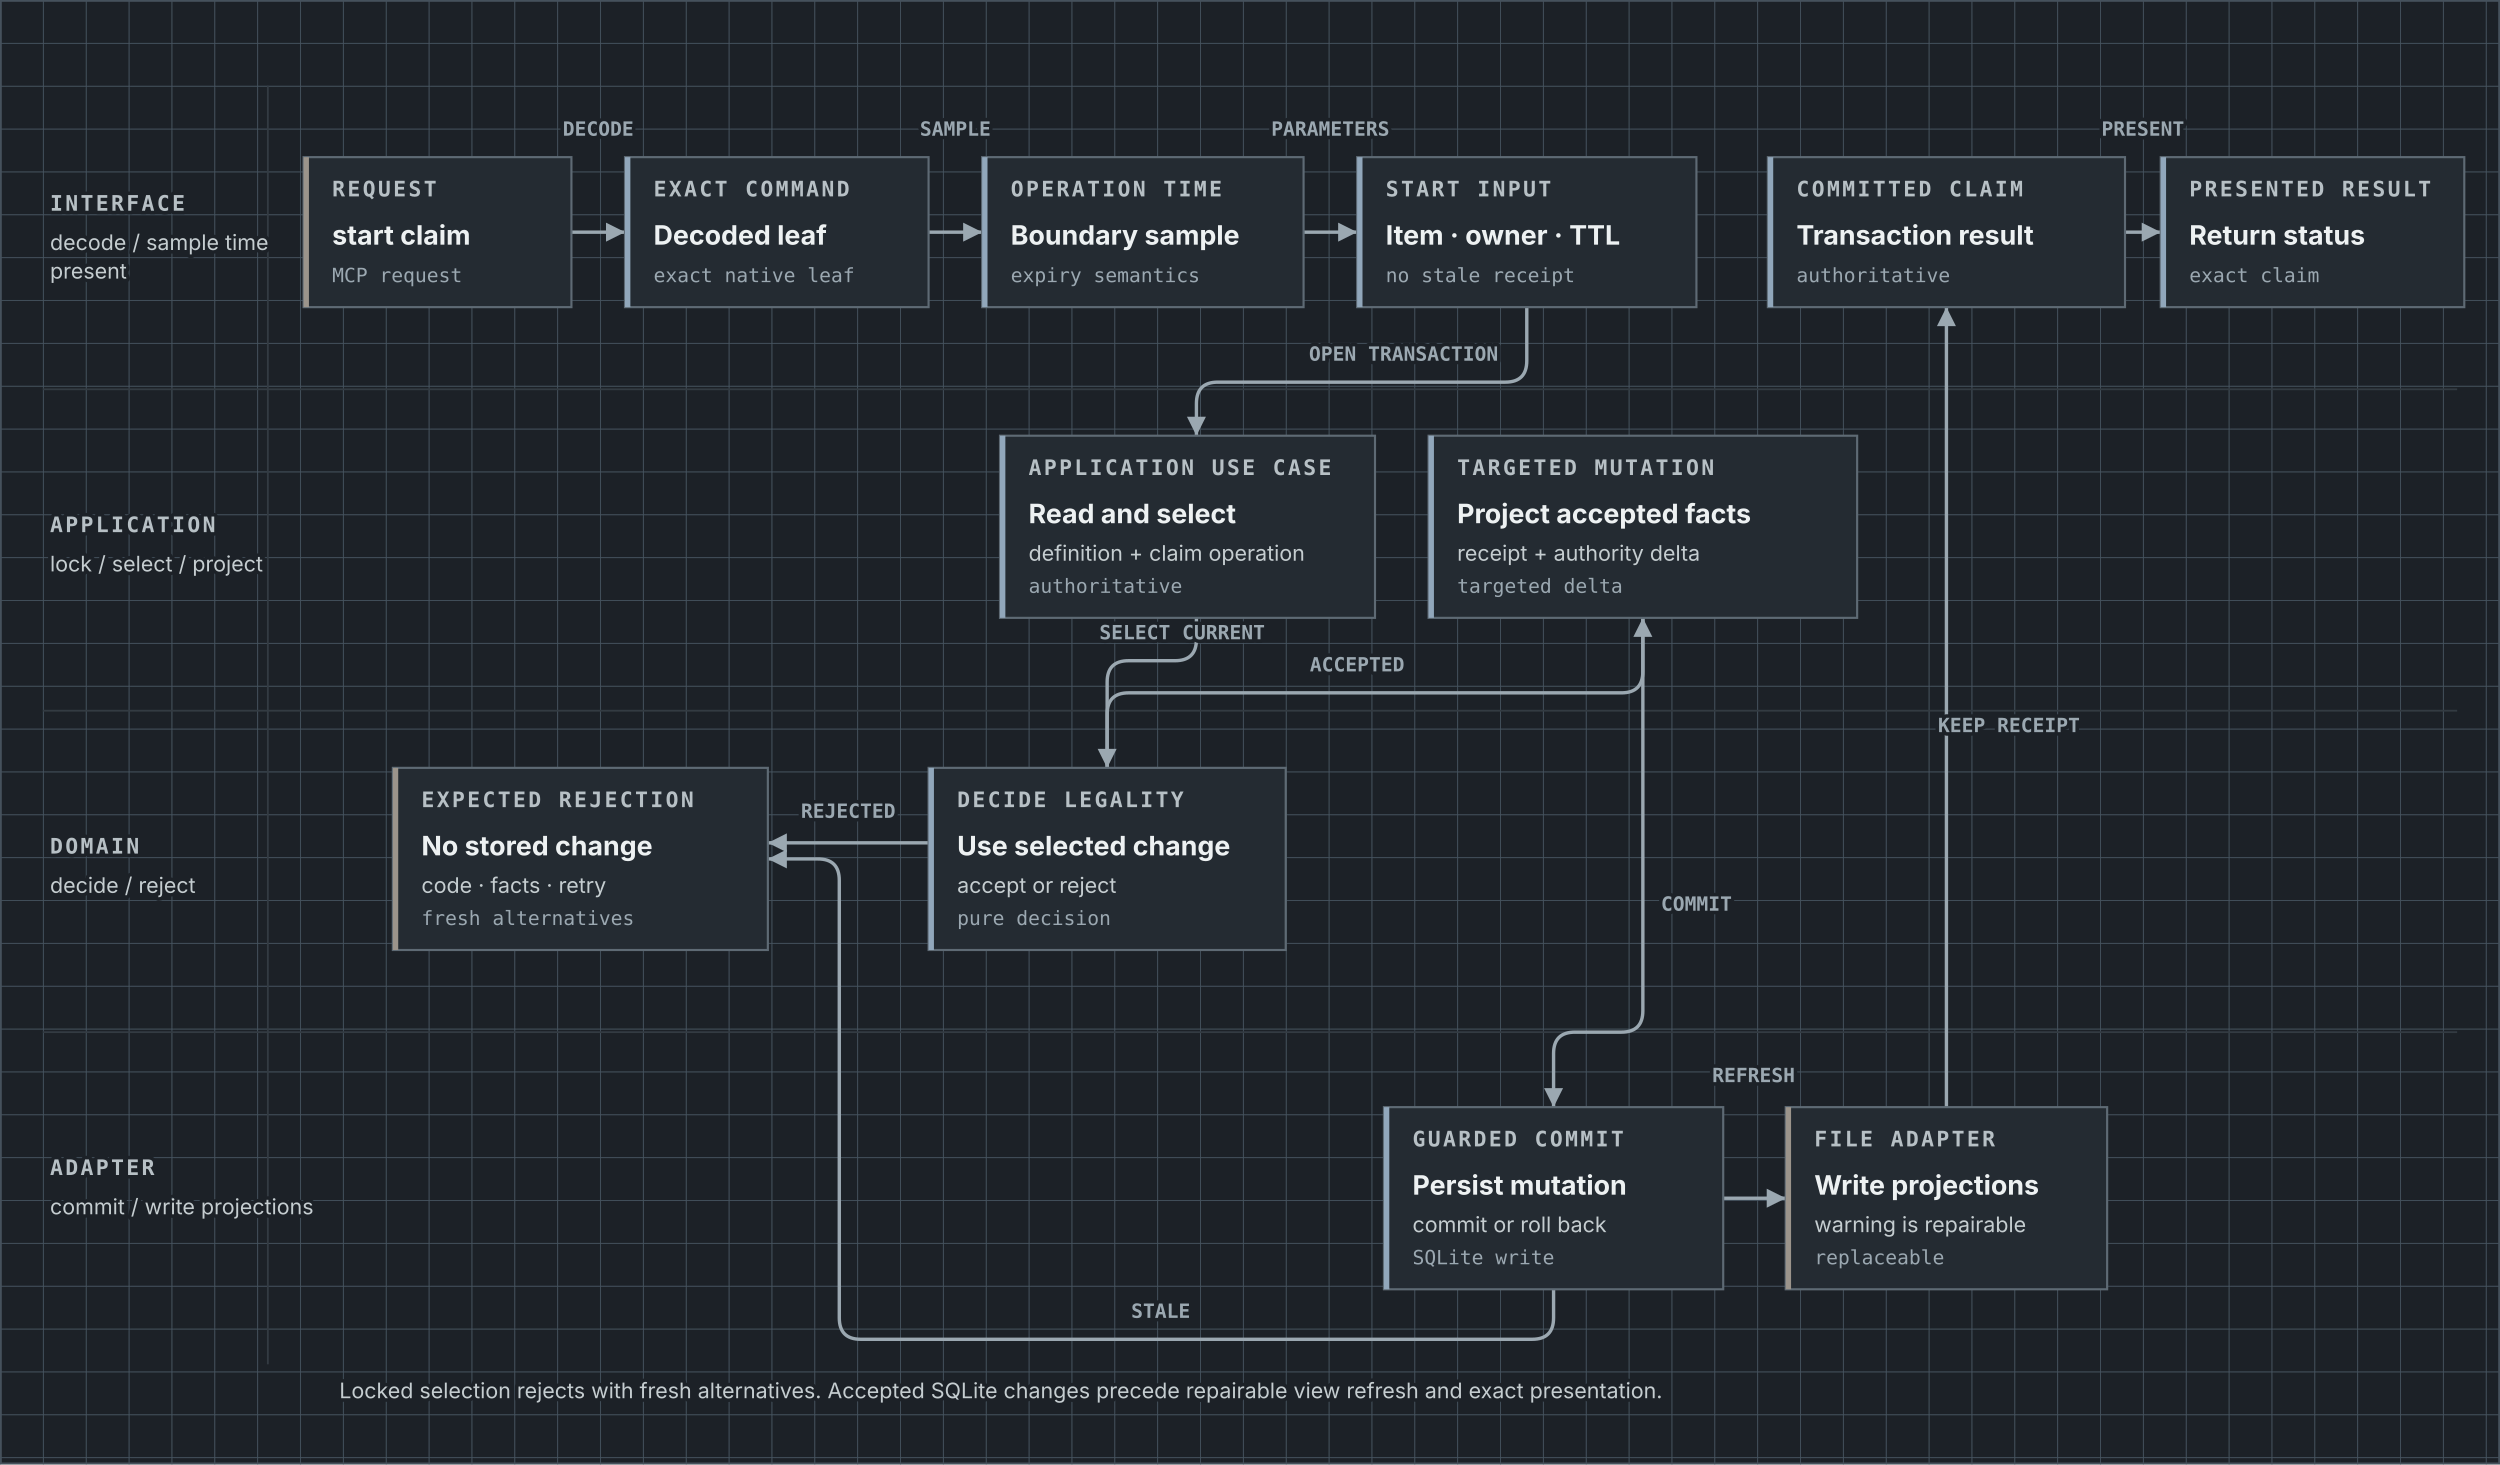
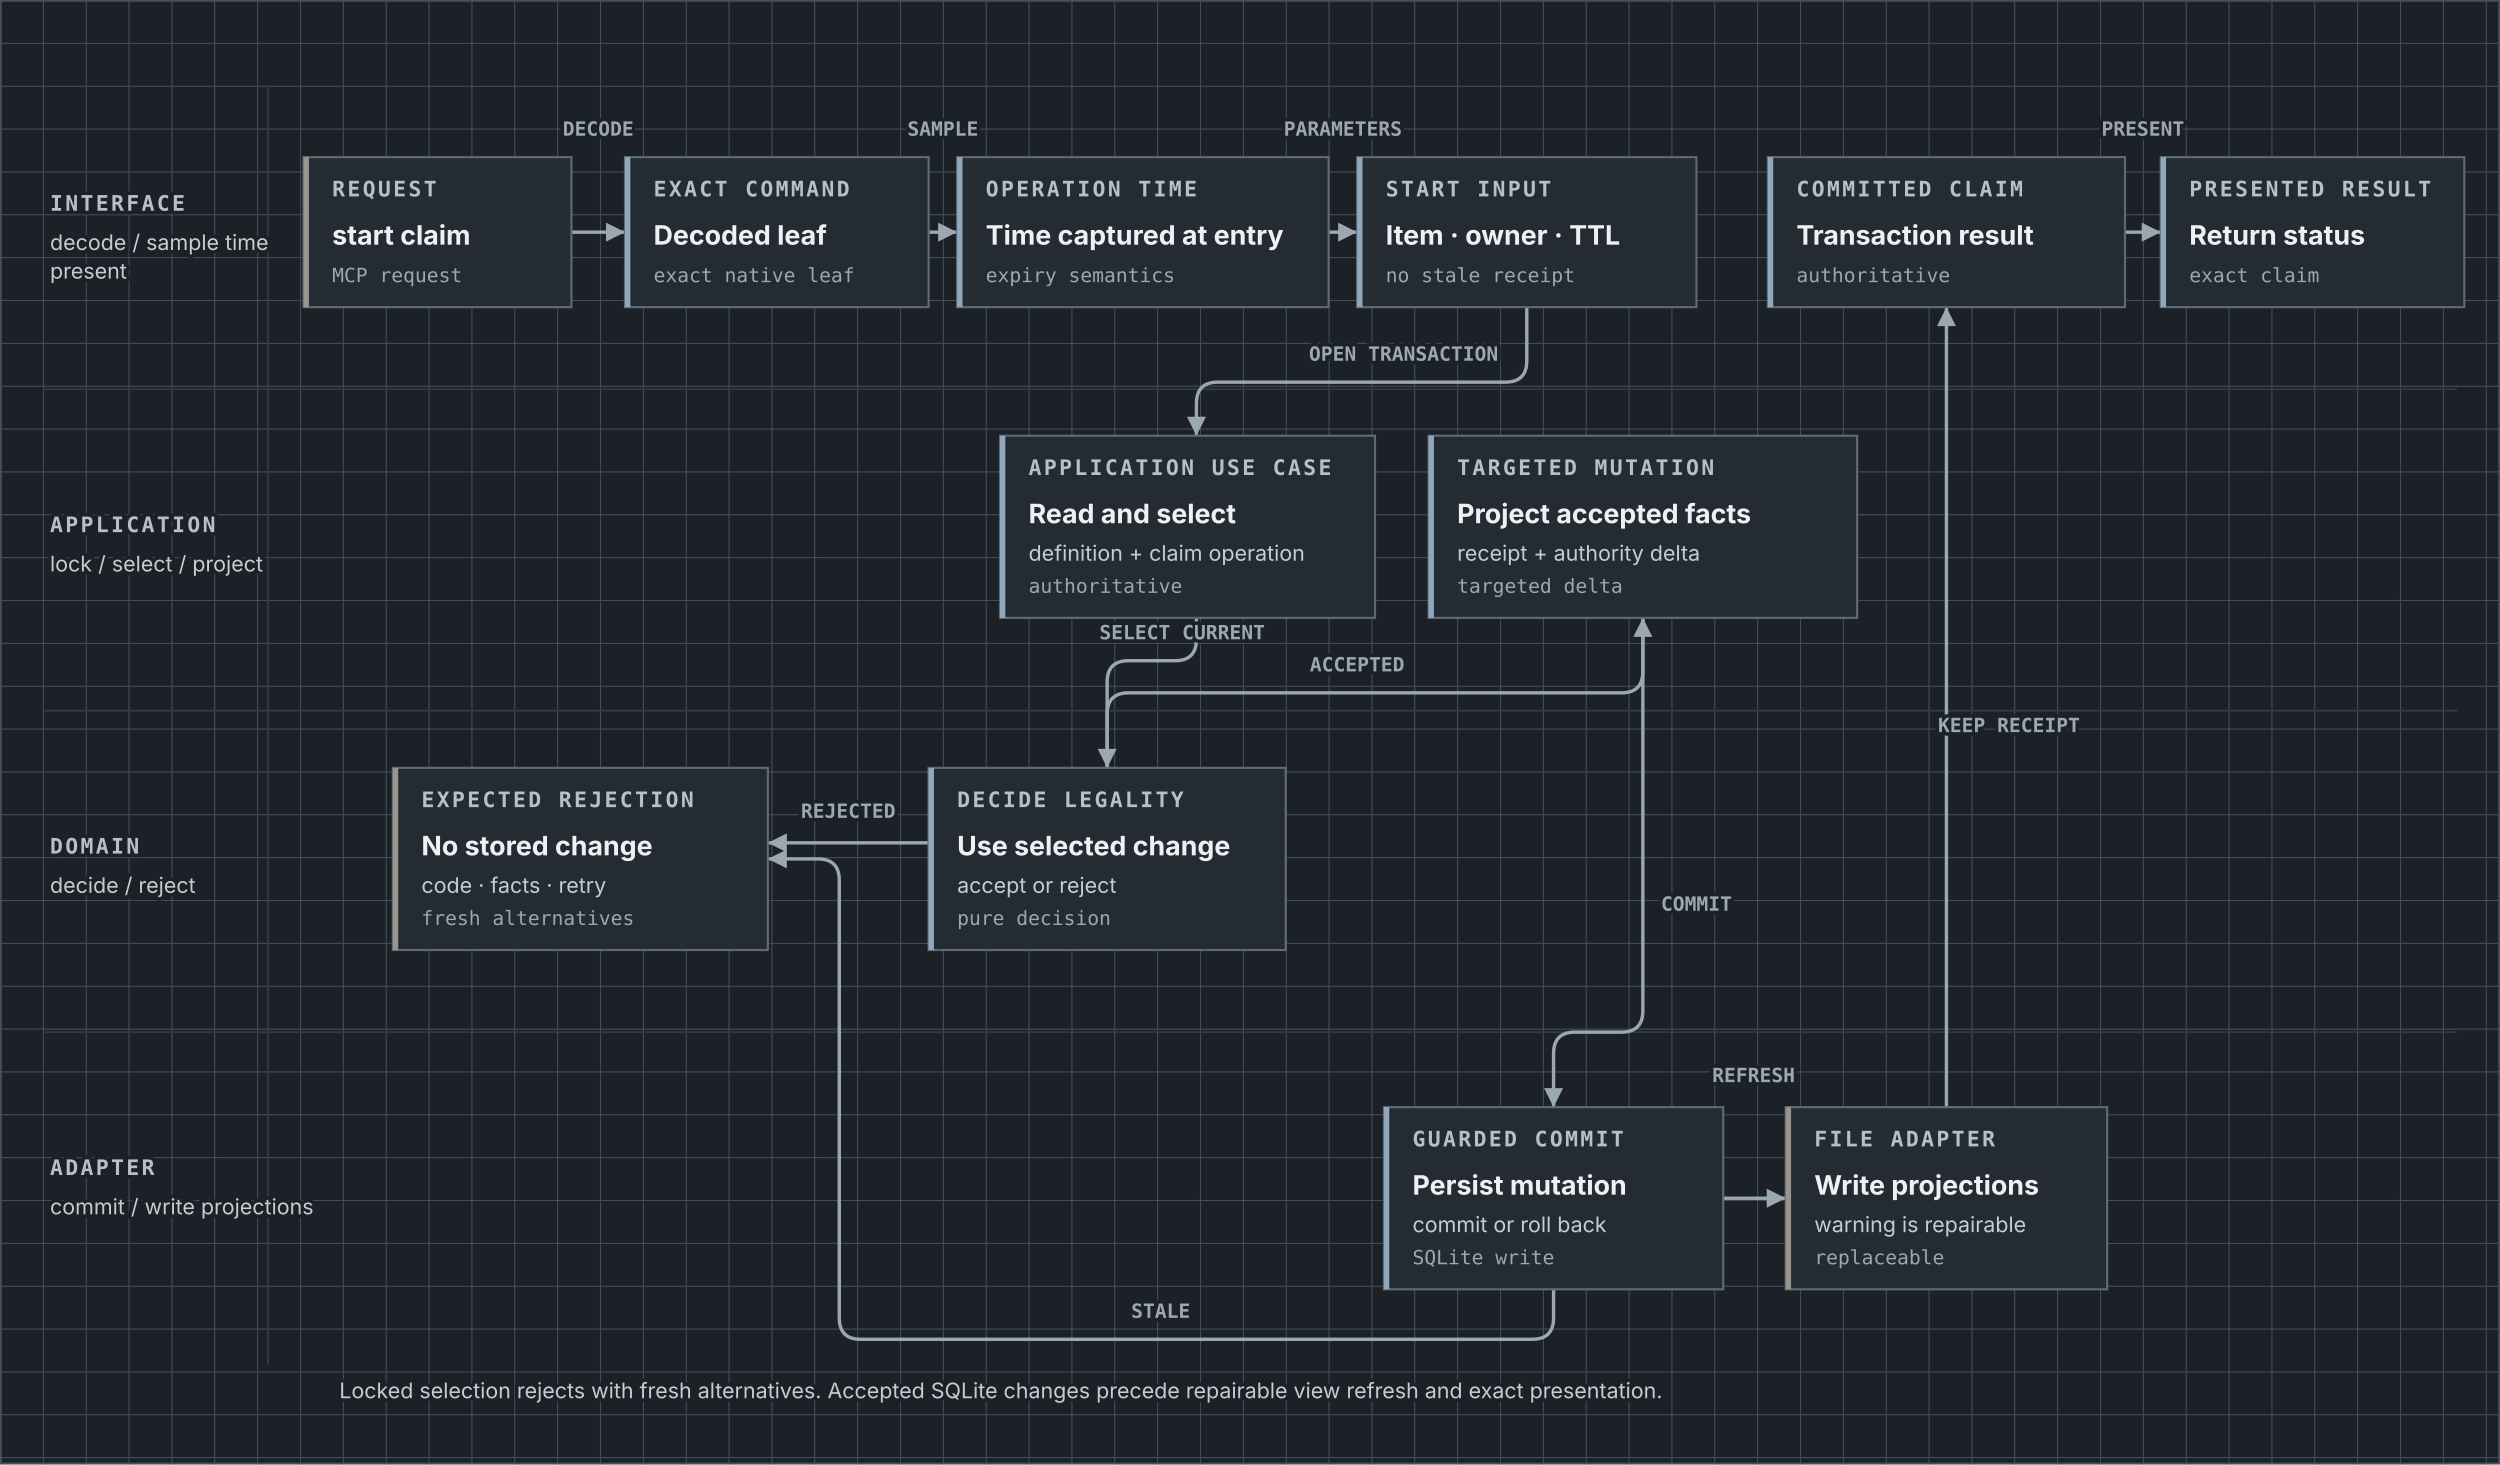
<svg xmlns="http://www.w3.org/2000/svg" role="img" aria-labelledby="title description" viewBox="0 0 1400 820">
  <defs>
    <pattern id="grid" width="24" height="24" patternUnits="userSpaceOnUse">
      <path d="M24 0H0V24" fill="none" stroke="#45535f" stroke-width="1" />
    </pattern>
    <marker id="arrow" viewBox="0 0 10 10" refX="9" refY="5" markerWidth="7" markerHeight="7" orient="auto">
      <path d="M1 1L9 5L1 9Z" fill="#9ba8b1" />
    </marker>
    <style>
      text { font-family: ui-sans-serif, system-ui, -apple-system, BlinkMacSystemFont, "Segoe UI", sans-serif; fill: #edf1f2; }
      .section-label, .box-label, .box-meta, .connector-label, .note-meta { font-family: ui-monospace, SFMono-Regular, Menlo, monospace; }
      .section-label, .box-label { font-size: 12px; font-weight: 700; letter-spacing: 0.11em; fill: #b7c0c5; }
      .section-subtitle { font-size: 12px; fill: #c5cdd0; }
      .guide { stroke: #333b42; stroke-width: 1; }
      .connector { fill: none; stroke: #9ba8b1; stroke-width: 1.9; stroke-linecap: round; }
      .connector-label { font-size: 11px; font-weight: 700; fill: #9ba8b1; }
      .box { fill: #242b32; stroke: #5e6a74; stroke-width: 1.2; }
      .box-title { font-size: 15px; font-weight: 700; }
      .box-body { font-size: 12px; fill: #c5cdd0; }
      .box-meta { font-size: 11px; fill: #9ba8b1; }
      .note { fill: #c5cdd0; }
      .note-meta { font-weight: 700; letter-spacing: 0.08em; fill: #b7c0c5; }
      .canvas-text { paint-order: stroke fill; stroke: #1c2127; stroke-width: 4px; stroke-linejoin: round; }
    </style>
  </defs>
  <rect width="1400" height="820" fill="#1c2127" />
  <rect width="1400" height="820" fill="url(#grid)" />
  <rect x="0.5" y="0.5" width="1399" height="819" fill="none" stroke="#45515c" />
  <line x1="150" y1="48" x2="150" y2="764" class="guide" />
  <line x1="24" y1="218" x2="1376" y2="218" class="guide" />
  <line x1="24" y1="398" x2="1376" y2="398" class="guide" />
  <line x1="24" y1="578" x2="1376" y2="578" class="guide" />
  <path d="M320 130L350 130" class="connector" marker-end="url(#arrow)" />
-   <path d="M520 130L550 130" class="connector" marker-end="url(#arrow)" />
-   <path d="M730 130L760 130" class="connector" marker-end="url(#arrow)" />
+   <path d="M520 130L536 130" class="connector" marker-end="url(#arrow)" />
+   <path d="M744 130L760 130" class="connector" marker-end="url(#arrow)" />
  <path d="M855 172L855 202Q855 214 843 214L682 214Q670 214 670 226L670 244" class="connector" marker-end="url(#arrow)" />
  <path d="M670 346L670 358Q670 370 658 370L632 370Q620 370 620 382L620 430" class="connector" marker-end="url(#arrow)" />
  <path d="M520 472L430 472" class="connector" marker-end="url(#arrow)" />
  <path d="M620 430L620 400Q620 388 632 388L908 388Q920 388 920 376L920 346" class="connector" marker-end="url(#arrow)" />
  <path d="M920 346L920 566Q920 578 908 578L882 578Q870 578 870 590L870 620" class="connector" marker-end="url(#arrow)" />
  <path d="M870 722L870 738Q870 750 858 750L482 750Q470 750 470 738L470 493Q470 481 458 481L430 481" class="connector" marker-end="url(#arrow)" />
  <path d="M965 671L1000 671" class="connector" marker-end="url(#arrow)" />
  <path d="M1090 620L1090 172" class="connector" marker-end="url(#arrow)" />
  <path d="M1190 130L1210 130" class="connector" marker-end="url(#arrow)" />
  <rect x="170" y="88" width="150" height="84" class="box" />
  <rect x="170" y="88" width="3" height="84" fill="#9b948b" />
  <rect x="350" y="88" width="170" height="84" class="box" />
  <rect x="350" y="88" width="3" height="84" fill="#91a7bb" />
-   <rect x="550" y="88" width="180" height="84" class="box" />
-   <rect x="550" y="88" width="3" height="84" fill="#91a7bb" />
+   <rect x="536" y="88" width="208" height="84" class="box" />
+   <rect x="536" y="88" width="3" height="84" fill="#91a7bb" />
  <rect x="760" y="88" width="190" height="84" class="box" />
  <rect x="760" y="88" width="3" height="84" fill="#91a7bb" />
  <rect x="990" y="88" width="200" height="84" class="box" />
  <rect x="990" y="88" width="3" height="84" fill="#91a7bb" />
  <rect x="1210" y="88" width="170" height="84" class="box" />
  <rect x="1210" y="88" width="3" height="84" fill="#91a7bb" />
  <rect x="560" y="244" width="210" height="102" class="box" />
  <rect x="560" y="244" width="3" height="102" fill="#91a7bb" />
  <rect x="800" y="244" width="240" height="102" class="box" />
  <rect x="800" y="244" width="3" height="102" fill="#91a7bb" />
  <rect x="220" y="430" width="210" height="102" class="box" />
  <rect x="220" y="430" width="3" height="102" fill="#9b948b" />
  <rect x="520" y="430" width="200" height="102" class="box" />
  <rect x="520" y="430" width="3" height="102" fill="#91a7bb" />
  <rect x="775" y="620" width="190" height="102" class="box" />
  <rect x="775" y="620" width="3" height="102" fill="#91a7bb" />
  <rect x="1000" y="620" width="180" height="102" class="box" />
  <rect x="1000" y="620" width="3" height="102" fill="#9b948b" />
  <text x="28" y="118" class="section-label canvas-text">INTERFACE</text>
  <text x="28" y="140" class="section-subtitle canvas-text">decode / sample time</text>
  <text x="28" y="156" class="section-subtitle canvas-text">present</text>
  <text x="28" y="298" class="section-label canvas-text">APPLICATION</text>
  <text x="28" y="320" class="section-subtitle canvas-text">lock / select / project</text>
  <text x="28" y="478" class="section-label canvas-text">DOMAIN</text>
  <text x="28" y="500" class="section-subtitle canvas-text">decide / reject</text>
  <text x="28" y="658" class="section-label canvas-text">ADAPTER</text>
  <text x="28" y="680" class="section-subtitle canvas-text">commit / write projections</text>
  <text x="335" y="76" text-anchor="middle" class="connector-label canvas-text">DECODE</text>
-   <text x="535" y="76" text-anchor="middle" class="connector-label canvas-text">SAMPLE</text>
-   <text x="745" y="76" text-anchor="middle" class="connector-label canvas-text">PARAMETERS</text>
+   <text x="528" y="76" text-anchor="middle" class="connector-label canvas-text">SAMPLE</text>
+   <text x="752" y="76" text-anchor="middle" class="connector-label canvas-text">PARAMETERS</text>
  <text x="786" y="202" text-anchor="middle" class="connector-label canvas-text">OPEN TRANSACTION</text>
  <text x="662" y="358" text-anchor="middle" class="connector-label canvas-text">SELECT CURRENT</text>
  <text x="475" y="458" text-anchor="middle" class="connector-label canvas-text">REJECTED</text>
  <text x="760" y="376" text-anchor="middle" class="connector-label canvas-text">ACCEPTED</text>
  <text x="950" y="510" text-anchor="middle" class="connector-label canvas-text">COMMIT</text>
  <text x="650" y="738" text-anchor="middle" class="connector-label canvas-text">STALE</text>
  <text x="982" y="606" text-anchor="middle" class="connector-label canvas-text">REFRESH</text>
  <text x="1125" y="410" text-anchor="middle" class="connector-label canvas-text">KEEP RECEIPT</text>
  <text x="1200" y="76" text-anchor="middle" class="connector-label canvas-text">PRESENT</text>
  <text x="186" y="110" class="box-label">REQUEST</text>
  <text x="186" y="137" class="box-title">start claim</text>
  <text x="186" y="158" class="box-meta">MCP request</text>
  <text x="366" y="110" class="box-label">EXACT COMMAND</text>
  <text x="366" y="137" class="box-title">Decoded leaf</text>
  <text x="366" y="158" class="box-meta">exact native leaf</text>
-   <text x="566" y="110" class="box-label">OPERATION TIME</text>
-   <text x="566" y="137" class="box-title">Boundary sample</text>
-   <text x="566" y="158" class="box-meta">expiry semantics</text>
+   <text x="552" y="110" class="box-label">OPERATION TIME</text>
+   <text x="552" y="137" class="box-title">Time captured at entry</text>
+   <text x="552" y="158" class="box-meta">expiry semantics</text>
  <text x="776" y="110" class="box-label">START INPUT</text>
  <text x="776" y="137" class="box-title">Item · owner · TTL</text>
  <text x="776" y="158" class="box-meta">no stale receipt</text>
  <text x="1006" y="110" class="box-label">COMMITTED CLAIM</text>
  <text x="1006" y="137" class="box-title">Transaction result</text>
  <text x="1006" y="158" class="box-meta">authoritative</text>
  <text x="1226" y="110" class="box-label">PRESENTED RESULT</text>
  <text x="1226" y="137" class="box-title">Return status</text>
  <text x="1226" y="158" class="box-meta">exact claim</text>
  <text x="576" y="266" class="box-label">APPLICATION USE CASE</text>
  <text x="576" y="293" class="box-title">Read and select</text>
  <text x="576" y="314" class="box-body">definition + claim operation</text>
  <text x="576" y="332" class="box-meta">authoritative</text>
  <text x="816" y="266" class="box-label">TARGETED MUTATION</text>
  <text x="816" y="293" class="box-title">Project accepted facts</text>
  <text x="816" y="314" class="box-body">receipt + authority delta</text>
  <text x="816" y="332" class="box-meta">targeted delta</text>
  <text x="236" y="452" class="box-label">EXPECTED REJECTION</text>
  <text x="236" y="479" class="box-title">No stored change</text>
  <text x="236" y="500" class="box-body">code · facts · retry</text>
  <text x="236" y="518" class="box-meta">fresh alternatives</text>
  <text x="536" y="452" class="box-label">DECIDE LEGALITY</text>
  <text x="536" y="479" class="box-title">Use selected change</text>
  <text x="536" y="500" class="box-body">accept or reject</text>
  <text x="536" y="518" class="box-meta">pure decision</text>
  <text x="791" y="642" class="box-label">GUARDED COMMIT</text>
  <text x="791" y="669" class="box-title">Persist mutation</text>
  <text x="791" y="690" class="box-body">commit or roll back</text>
  <text x="791" y="708" class="box-meta">SQLite write</text>
  <text x="1016" y="642" class="box-label">FILE ADAPTER</text>
  <text x="1016" y="669" class="box-title">Write projections</text>
  <text x="1016" y="690" class="box-body">warning is repairable</text>
  <text x="1016" y="708" class="box-meta">replaceable</text>
  <text x="190" y="783" text-anchor="start" font-size="12" class="note canvas-text">Locked selection rejects with fresh alternatives. Accepted SQLite changes precede repairable view refresh and exact presentation.</text>
</svg>
